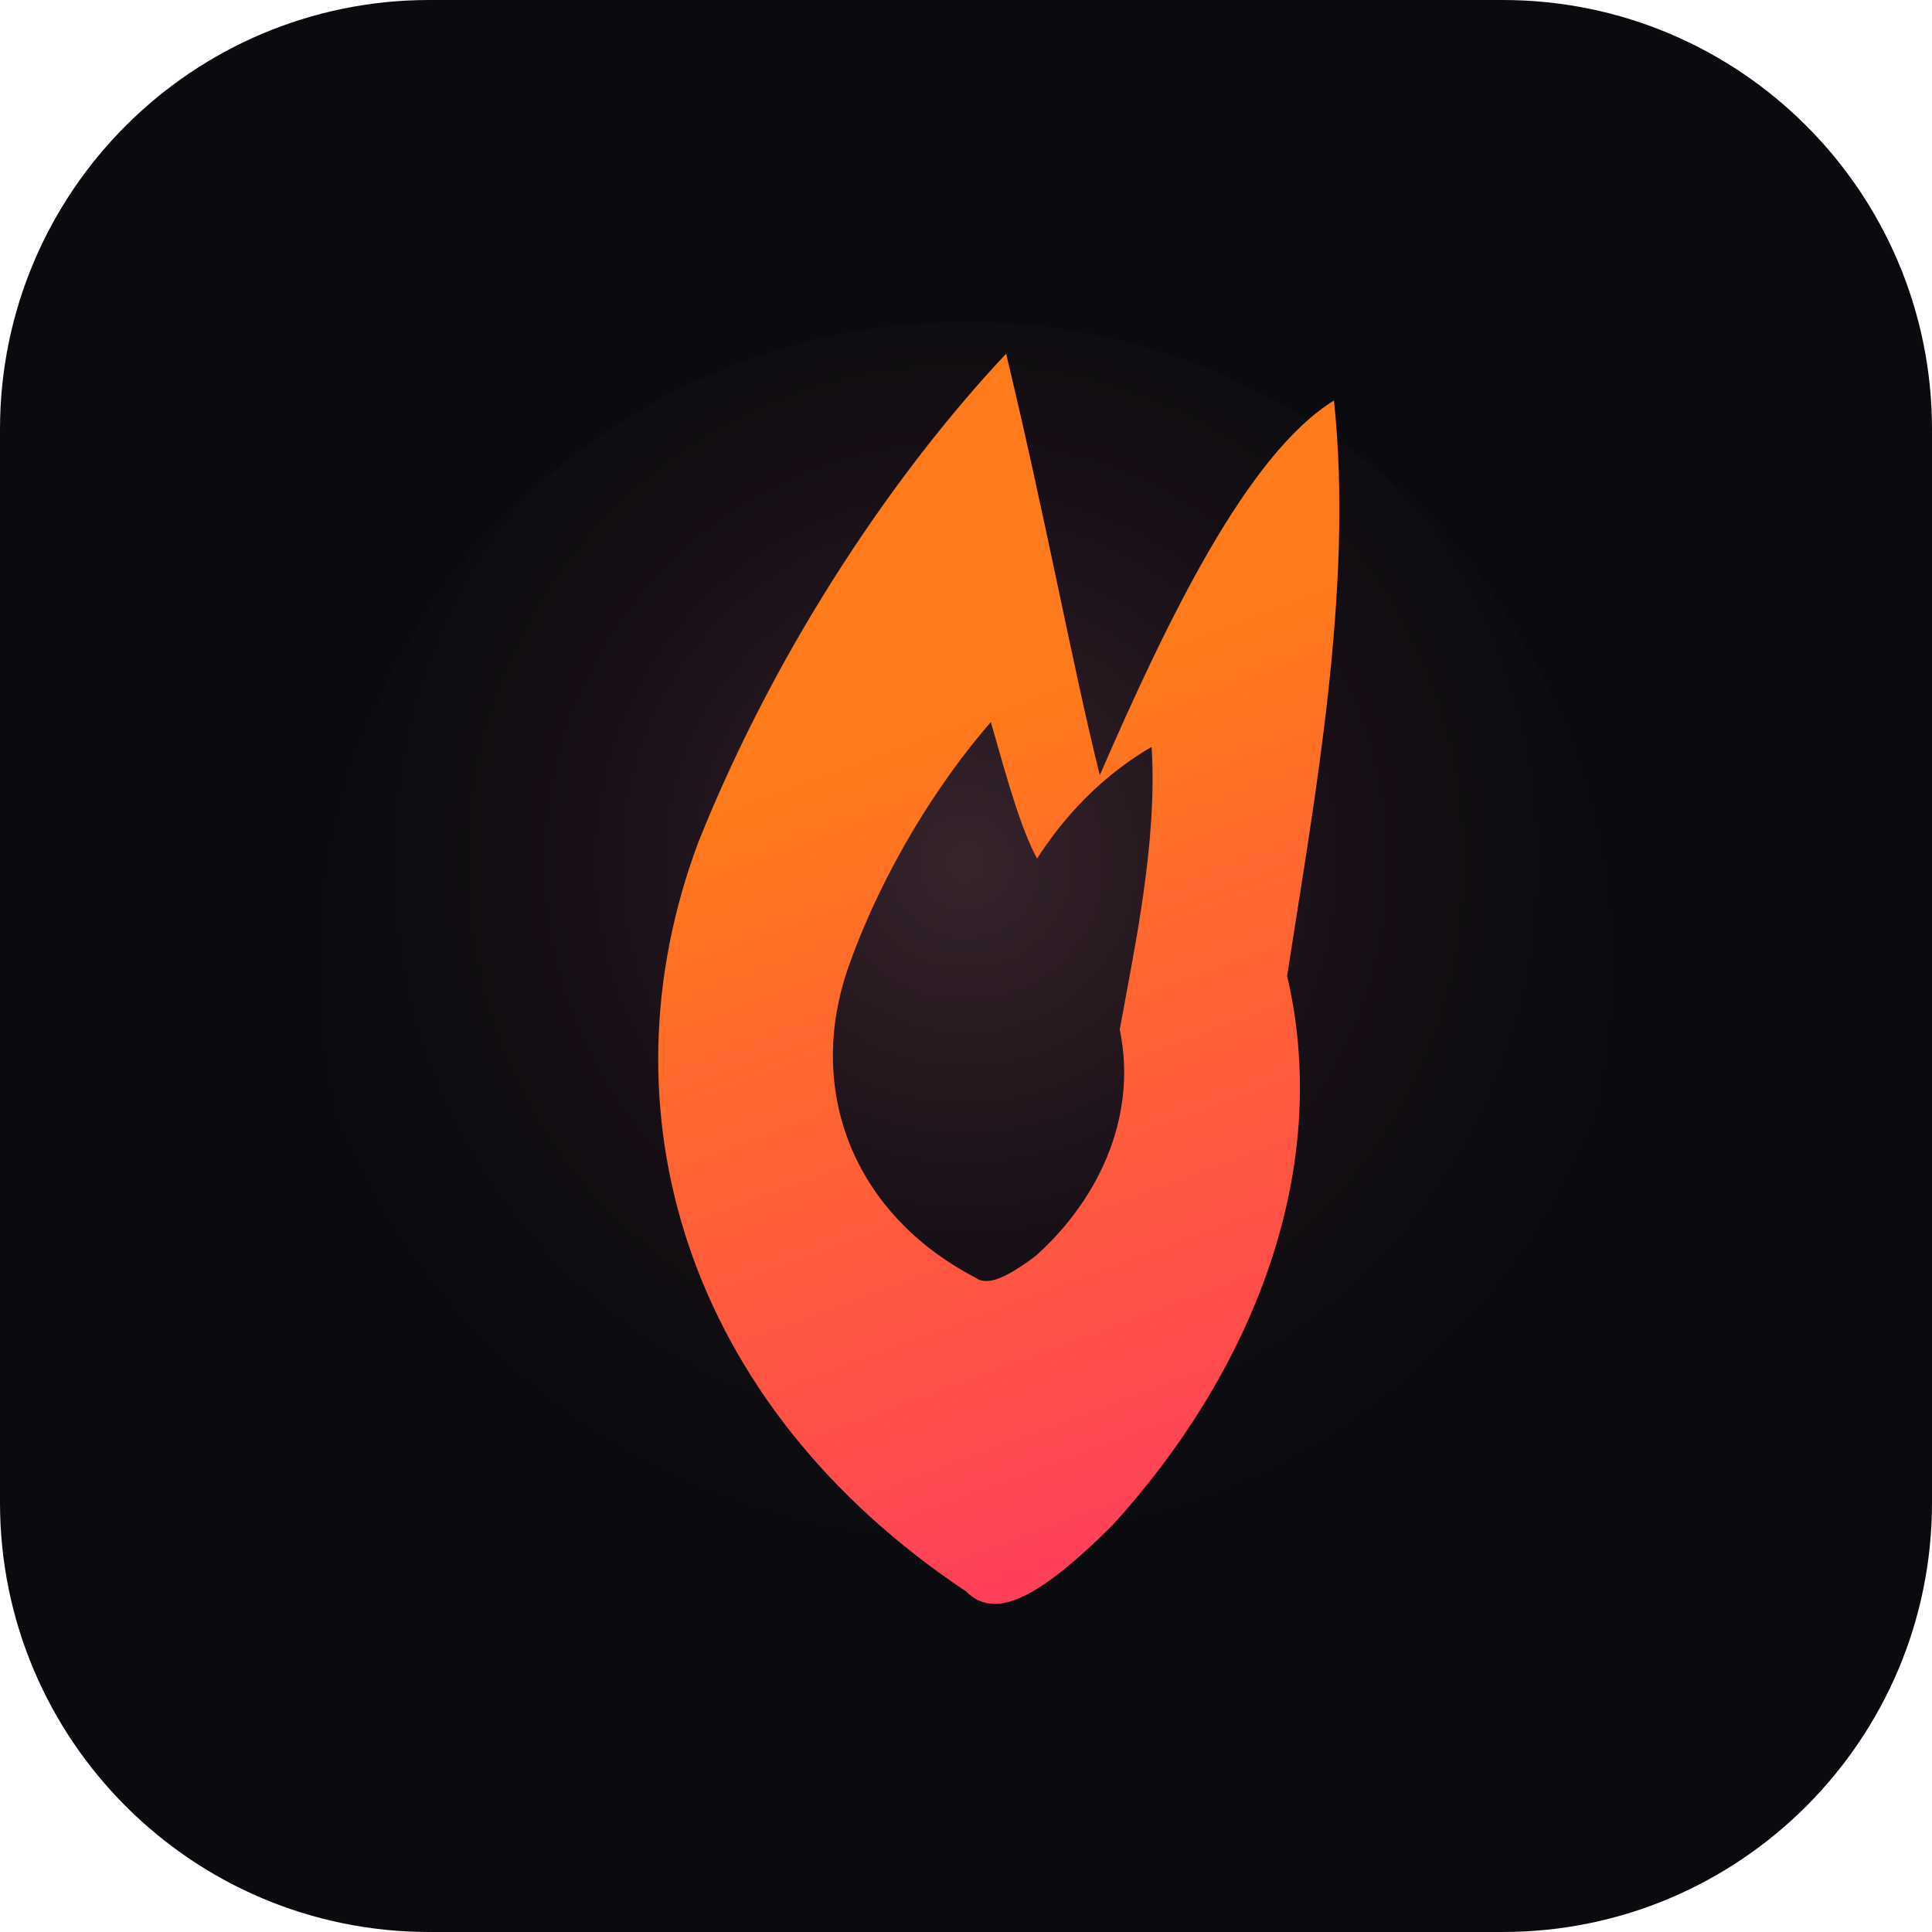
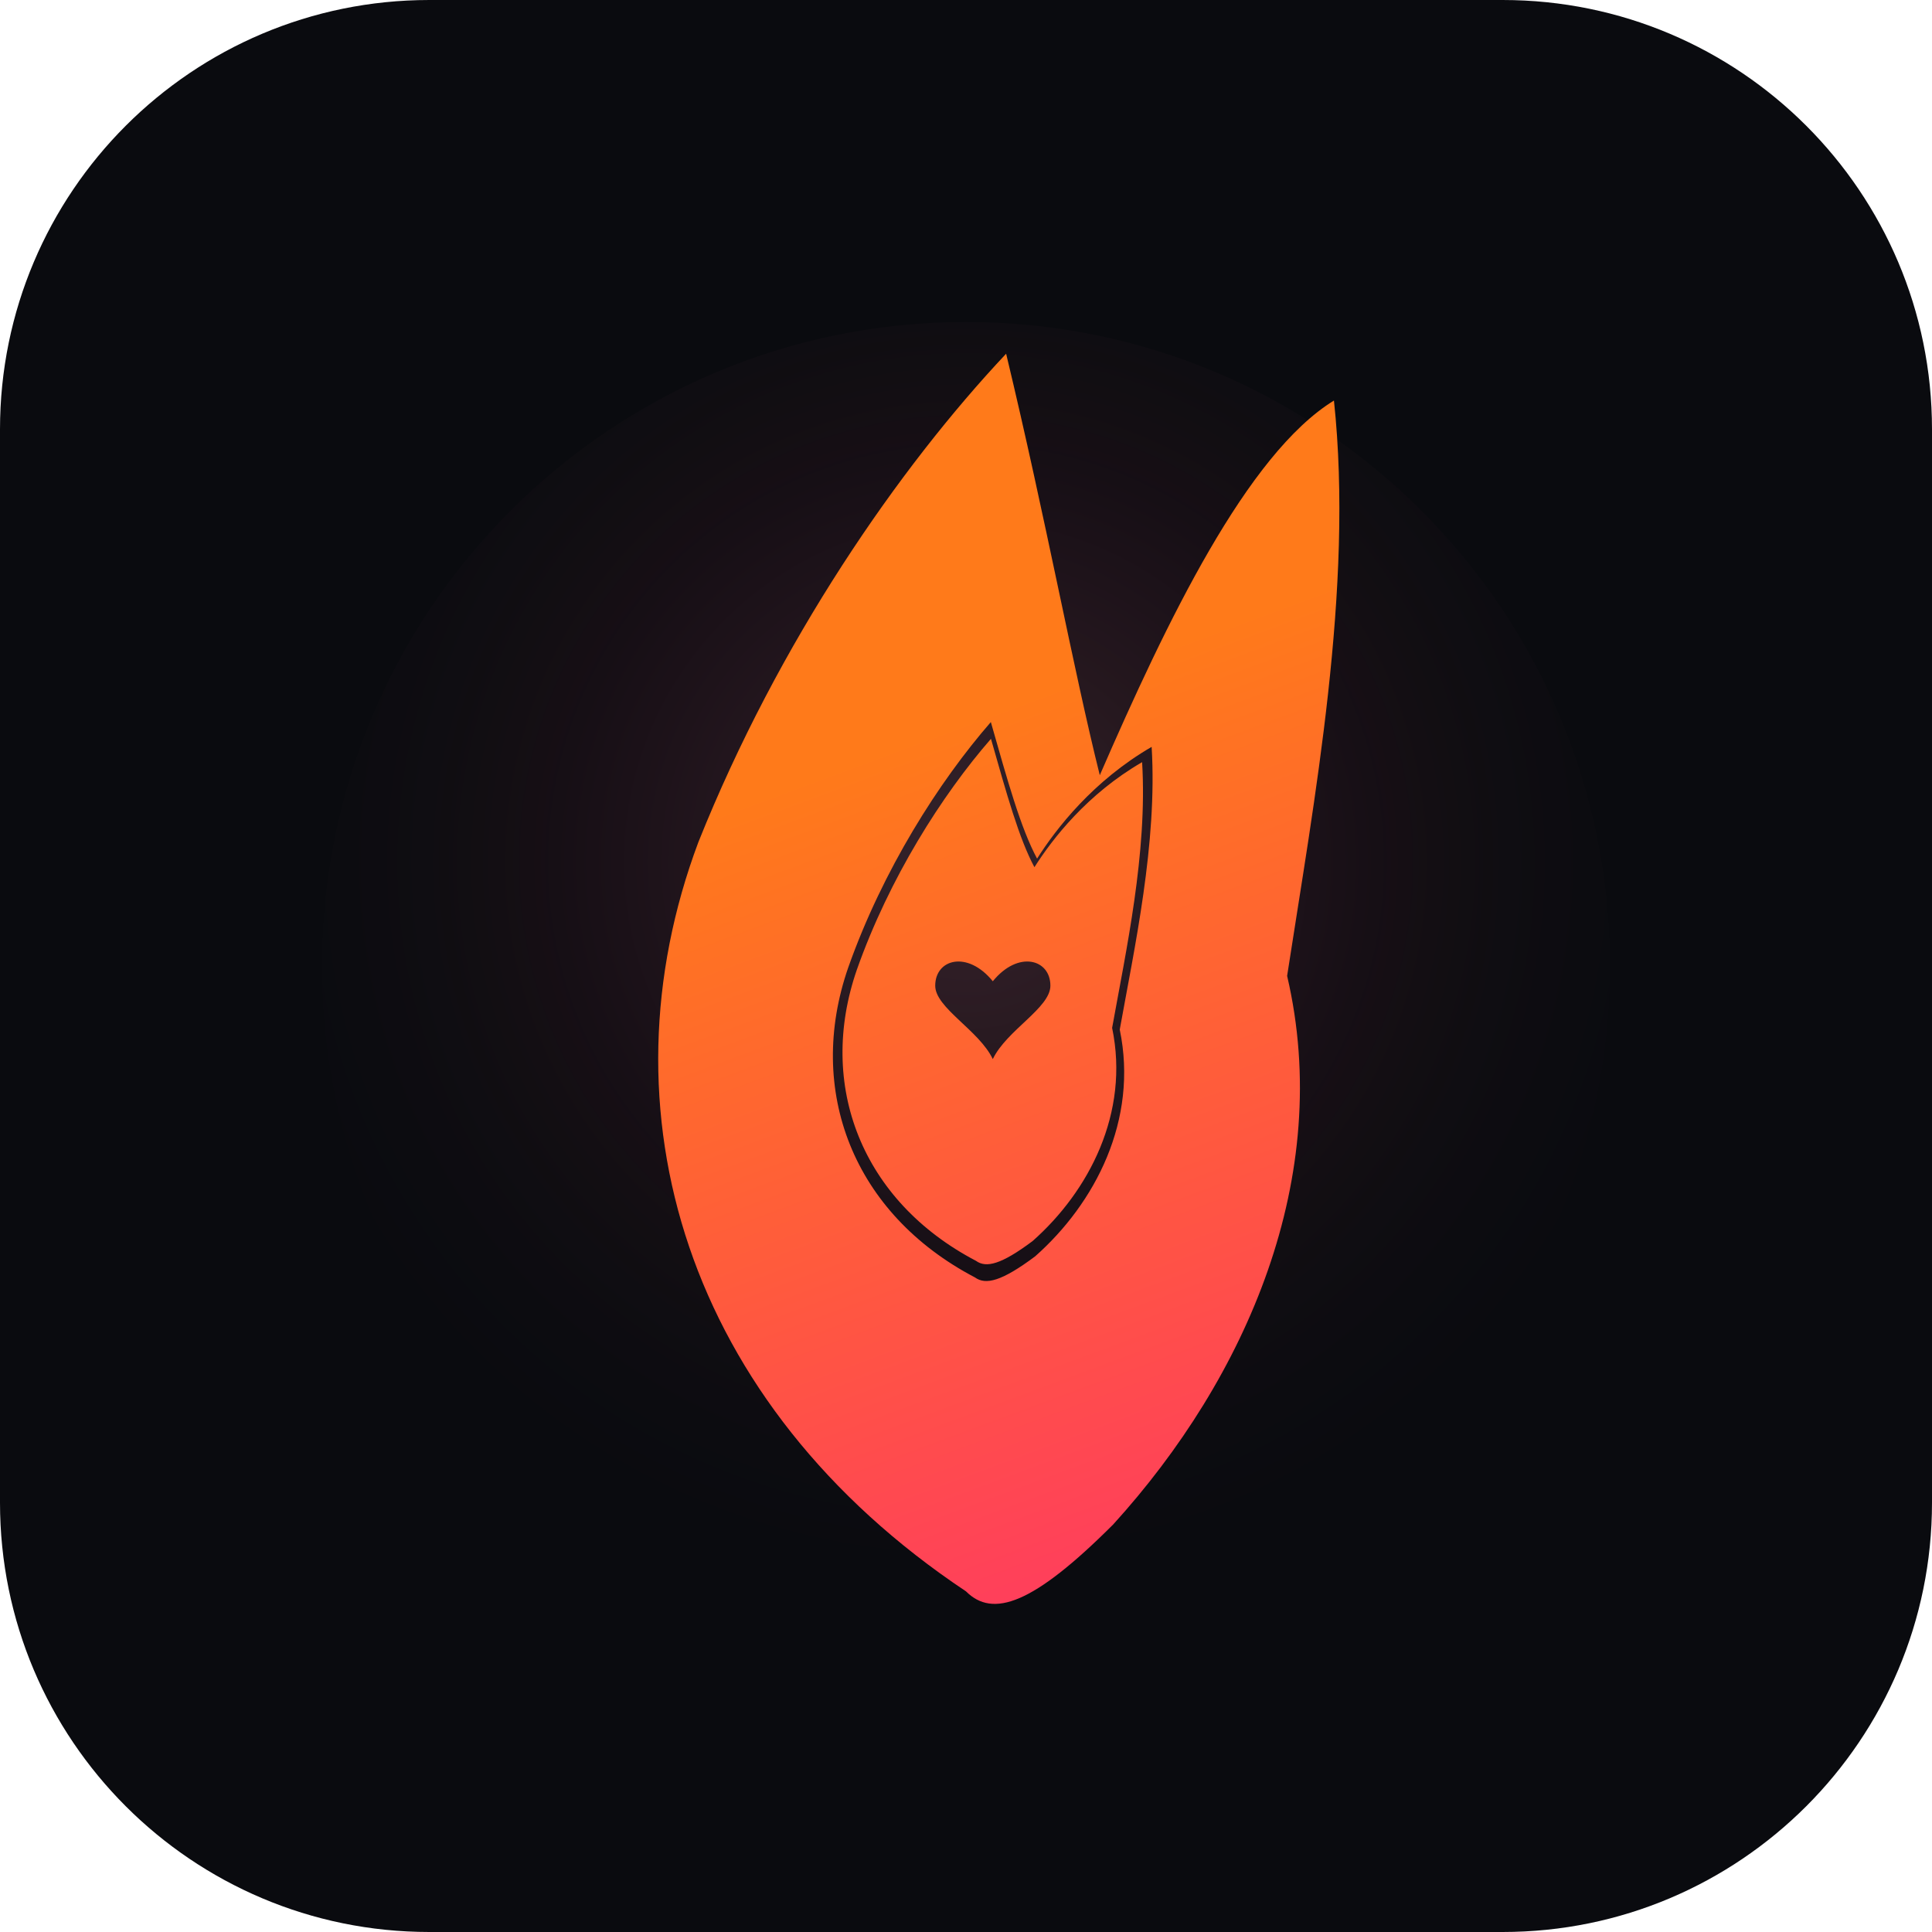
<svg xmlns="http://www.w3.org/2000/svg" viewBox="0 0 180 180" width="180" height="180" role="img" aria-label="Souldawn">
  <defs>
    <linearGradient id="dawn" x1="65" y1="32" x2="108" y2="148" gradientUnits="userSpaceOnUse">
      <stop offset="0%" stop-color="#ff7a1a" />
      <stop offset="45%" stop-color="#ff2d6f" />
      <stop offset="100%" stop-color="#b81648" />
    </linearGradient>
    <radialGradient id="bloom" cx="50%" cy="42%" r="58%">
      <stop offset="0%" stop-color="#ff9ab0" stop-opacity="0.18" />
      <stop offset="55%" stop-color="#ff5c8a" stop-opacity="0.05" />
      <stop offset="100%" stop-color="#0a0b0f" stop-opacity="0" />
    </radialGradient>
  </defs>
  <rect width="180" height="180" rx="40" fill="#0a0b0f" />
  <circle cx="90" cy="90" r="60" fill="url(#bloom)" />
  <g transform="translate(90,90) scale(1.85) translate(-50,-50)">
-     <path fill-rule="evenodd" d="M 50.000,81.494 C 35.850,72.061 31.470,57.236 36.523,43.760 C 40.566,33.652 46.631,24.893 52.021,19.165 C 54.043,27.588 55.391,35.000 56.738,40.391 C 60.107,32.642 64.150,24.219 68.530,21.523 C 69.541,30.957 67.520,41.738 66.172,50.498 C 68.530,60.605 64.150,70.713 57.412,78.125 C 53.369,82.168 51.348,82.842 50.000,81.494 Z M 50.450,65.683 C 44.323,62.473 41.919,56.266 44.070,50.074 C 45.803,45.173 48.630,40.724 51.251,37.715 C 52.094,40.674 52.757,43.065 53.580,44.592 C 54.551,43.065 56.403,40.674 59.349,38.964 C 59.645,43.824 58.476,49.114 57.743,53.202 C 58.691,57.762 56.497,61.957 53.480,64.624 C 51.798,65.881 50.994,66.076 50.450,65.683 Z" fill="url(#dawn)" />
+     <path fill-rule="evenodd" d="M 50.000,81.494 C 35.850,72.061 31.470,57.236 36.523,43.760 C 40.566,33.652 46.631,24.893 52.021,19.165 C 54.043,27.588 55.391,35.000 56.738,40.391 C 60.107,32.642 64.150,24.219 68.530,21.523 C 69.541,30.957 67.520,41.738 66.172,50.498 C 68.530,60.605 64.150,70.713 57.412,78.125 C 53.369,82.168 51.348,82.842 50.000,81.494 Z M 50.450,65.683 C 44.323,62.473 41.919,56.266 44.070,50.074 C 45.803,45.173 48.630,40.724 51.251,37.715 C 52.094,40.674 52.757,43.065 53.580,44.592 C 54.551,43.065 56.403,40.674 59.349,38.964 C 59.645,43.824 58.476,49.114 57.743,53.202 C 58.691,57.762 56.497,61.957 53.480,64.624 C 51.798,65.881 50.994,66.076 50.450,65.683 Z M 50.504,64.849 C 44.745,61.832 42.485,55.997 44.507,50.177 C 46.136,45.570 48.793,41.388 51.257,38.559 C 52.049,41.341 52.673,43.588 53.446,45.024 C 54.359,43.588 56.100,41.341 58.869,39.734 C 59.147,44.302 58.048,49.275 57.359,53.117 C 58.251,57.404 56.188,61.347 53.352,63.854 C 51.771,65.036 51.015,65.219 50.504,64.849 Z M 51.350,54.688 C 50.654,53.232 48.450,52.112 48.450,50.992 C 48.450,49.648 50.074,49.200 51.350,50.768 C 52.626,49.200 54.250,49.648 54.250,50.992 C 54.250,52.112 52.046,53.232 51.350,54.688 Z" fill="url(#dawn)" />
  </g>
</svg>
